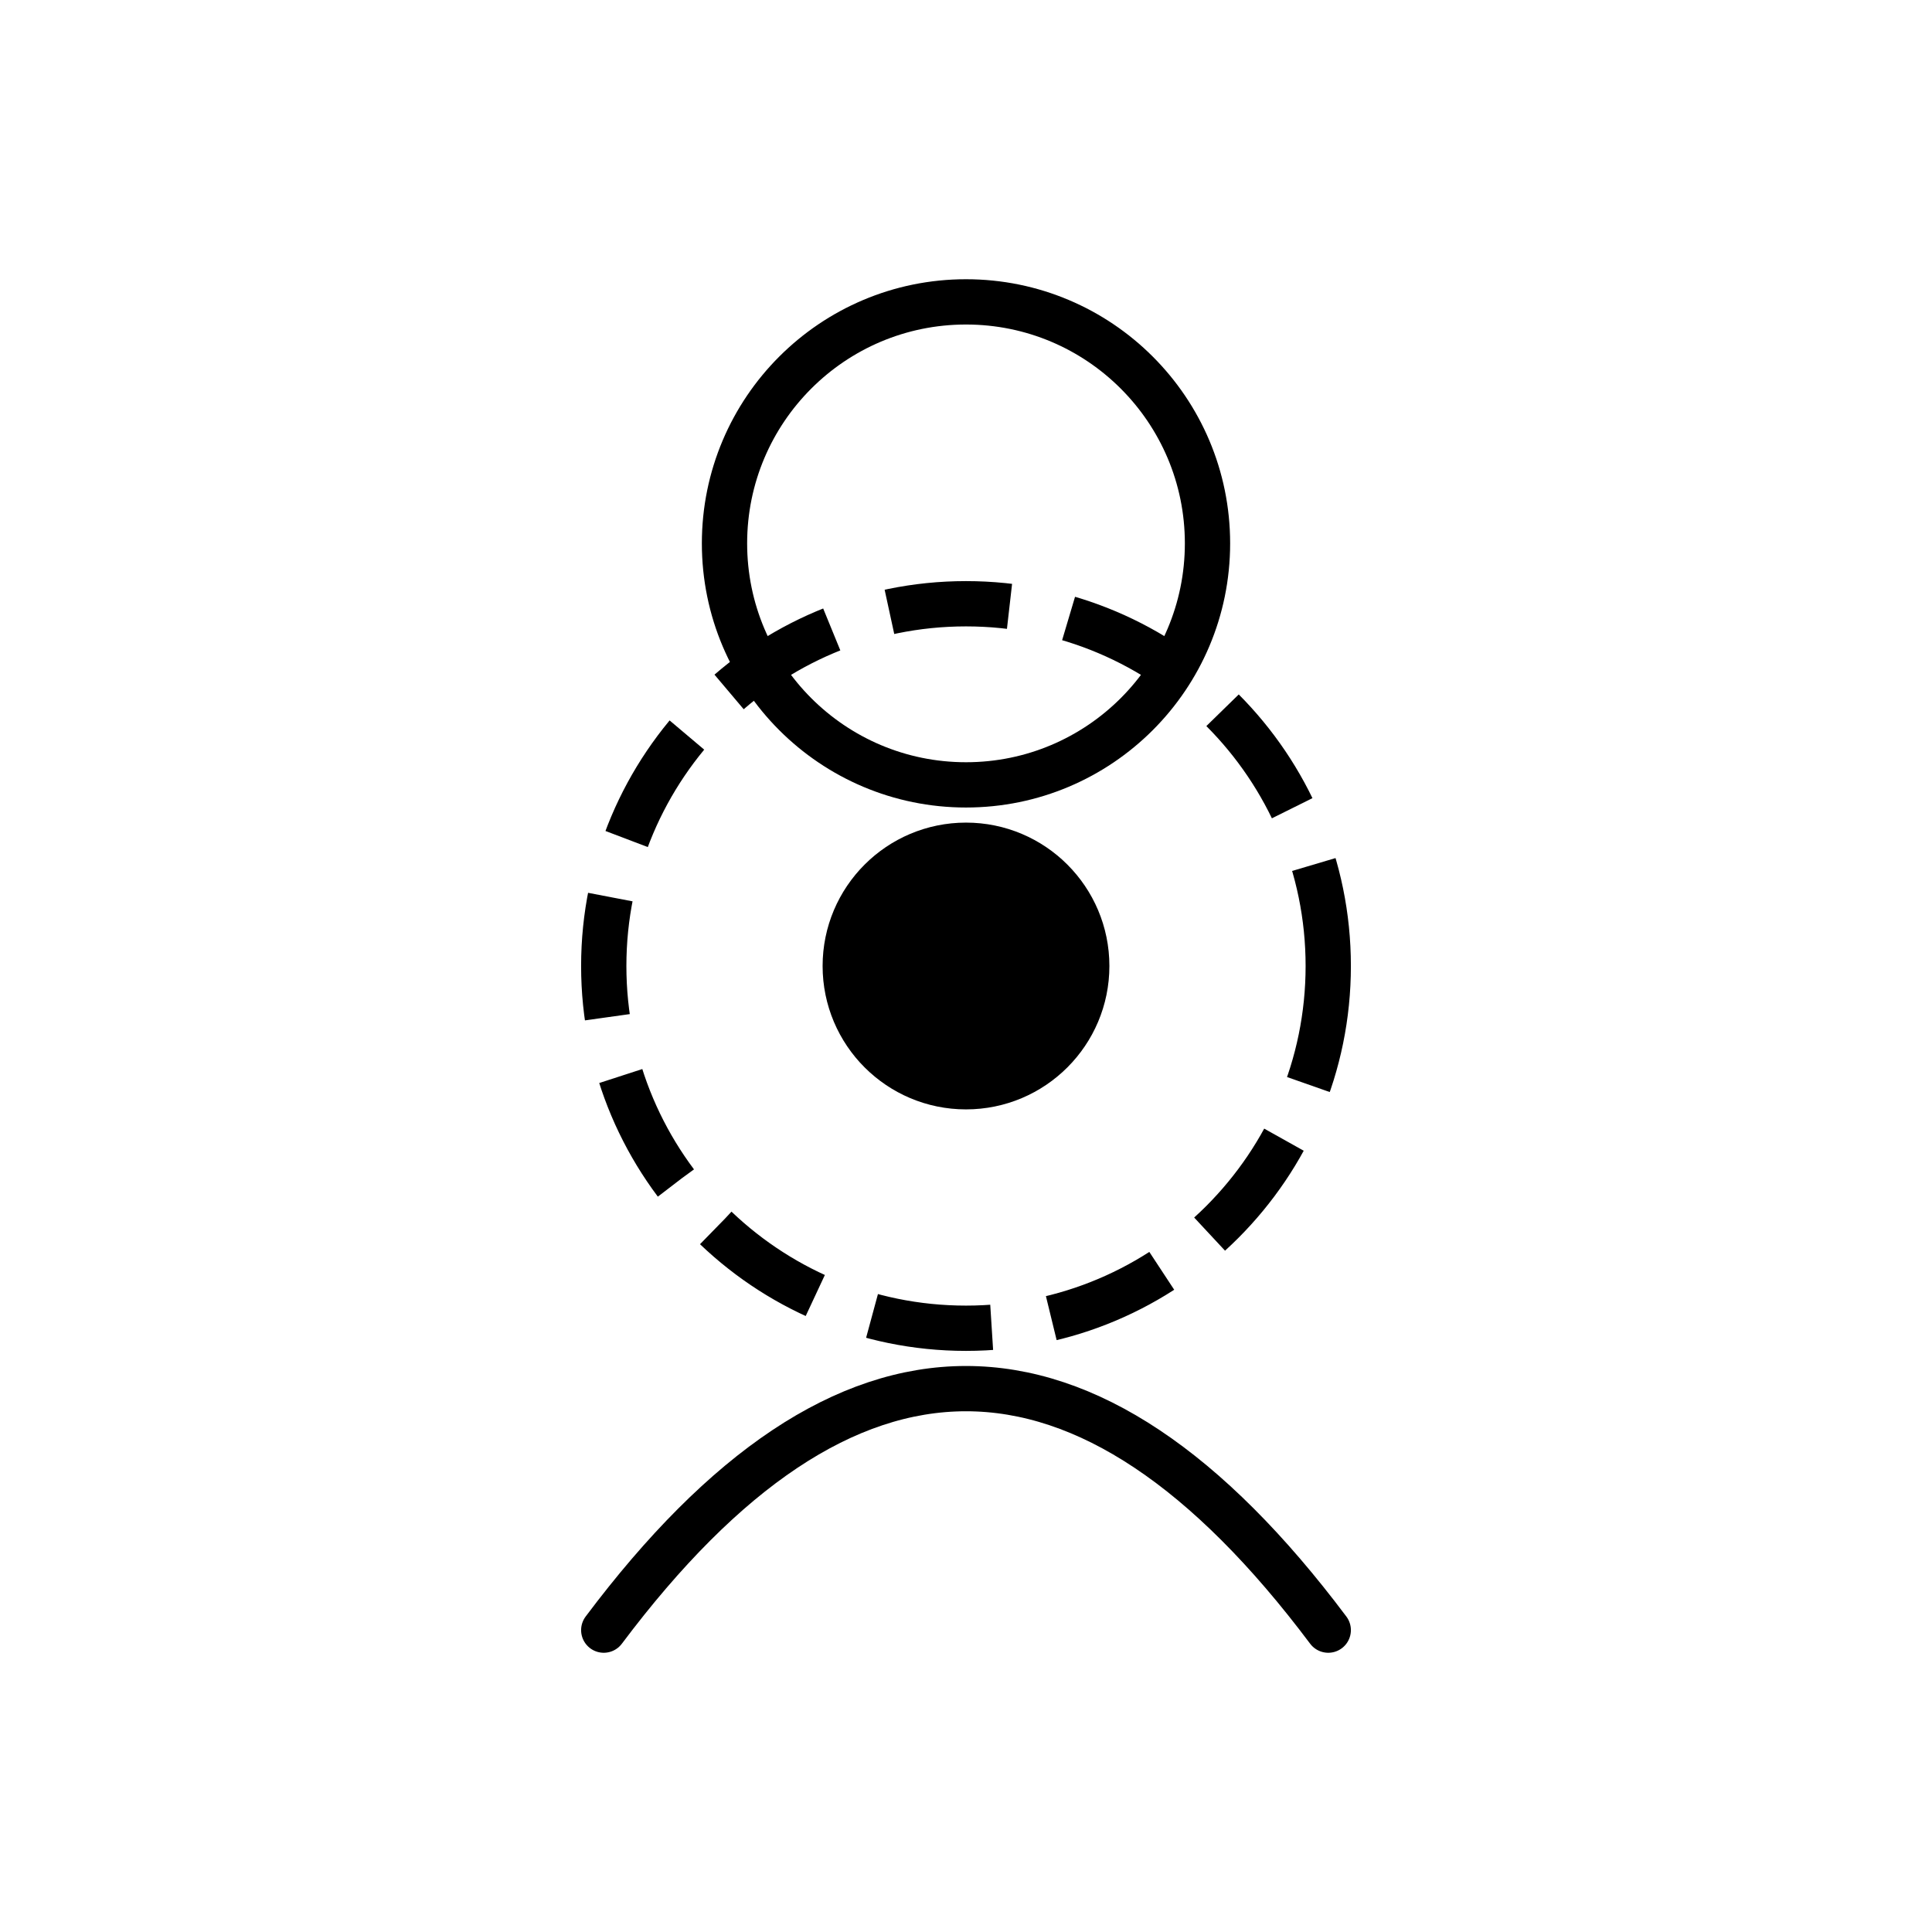
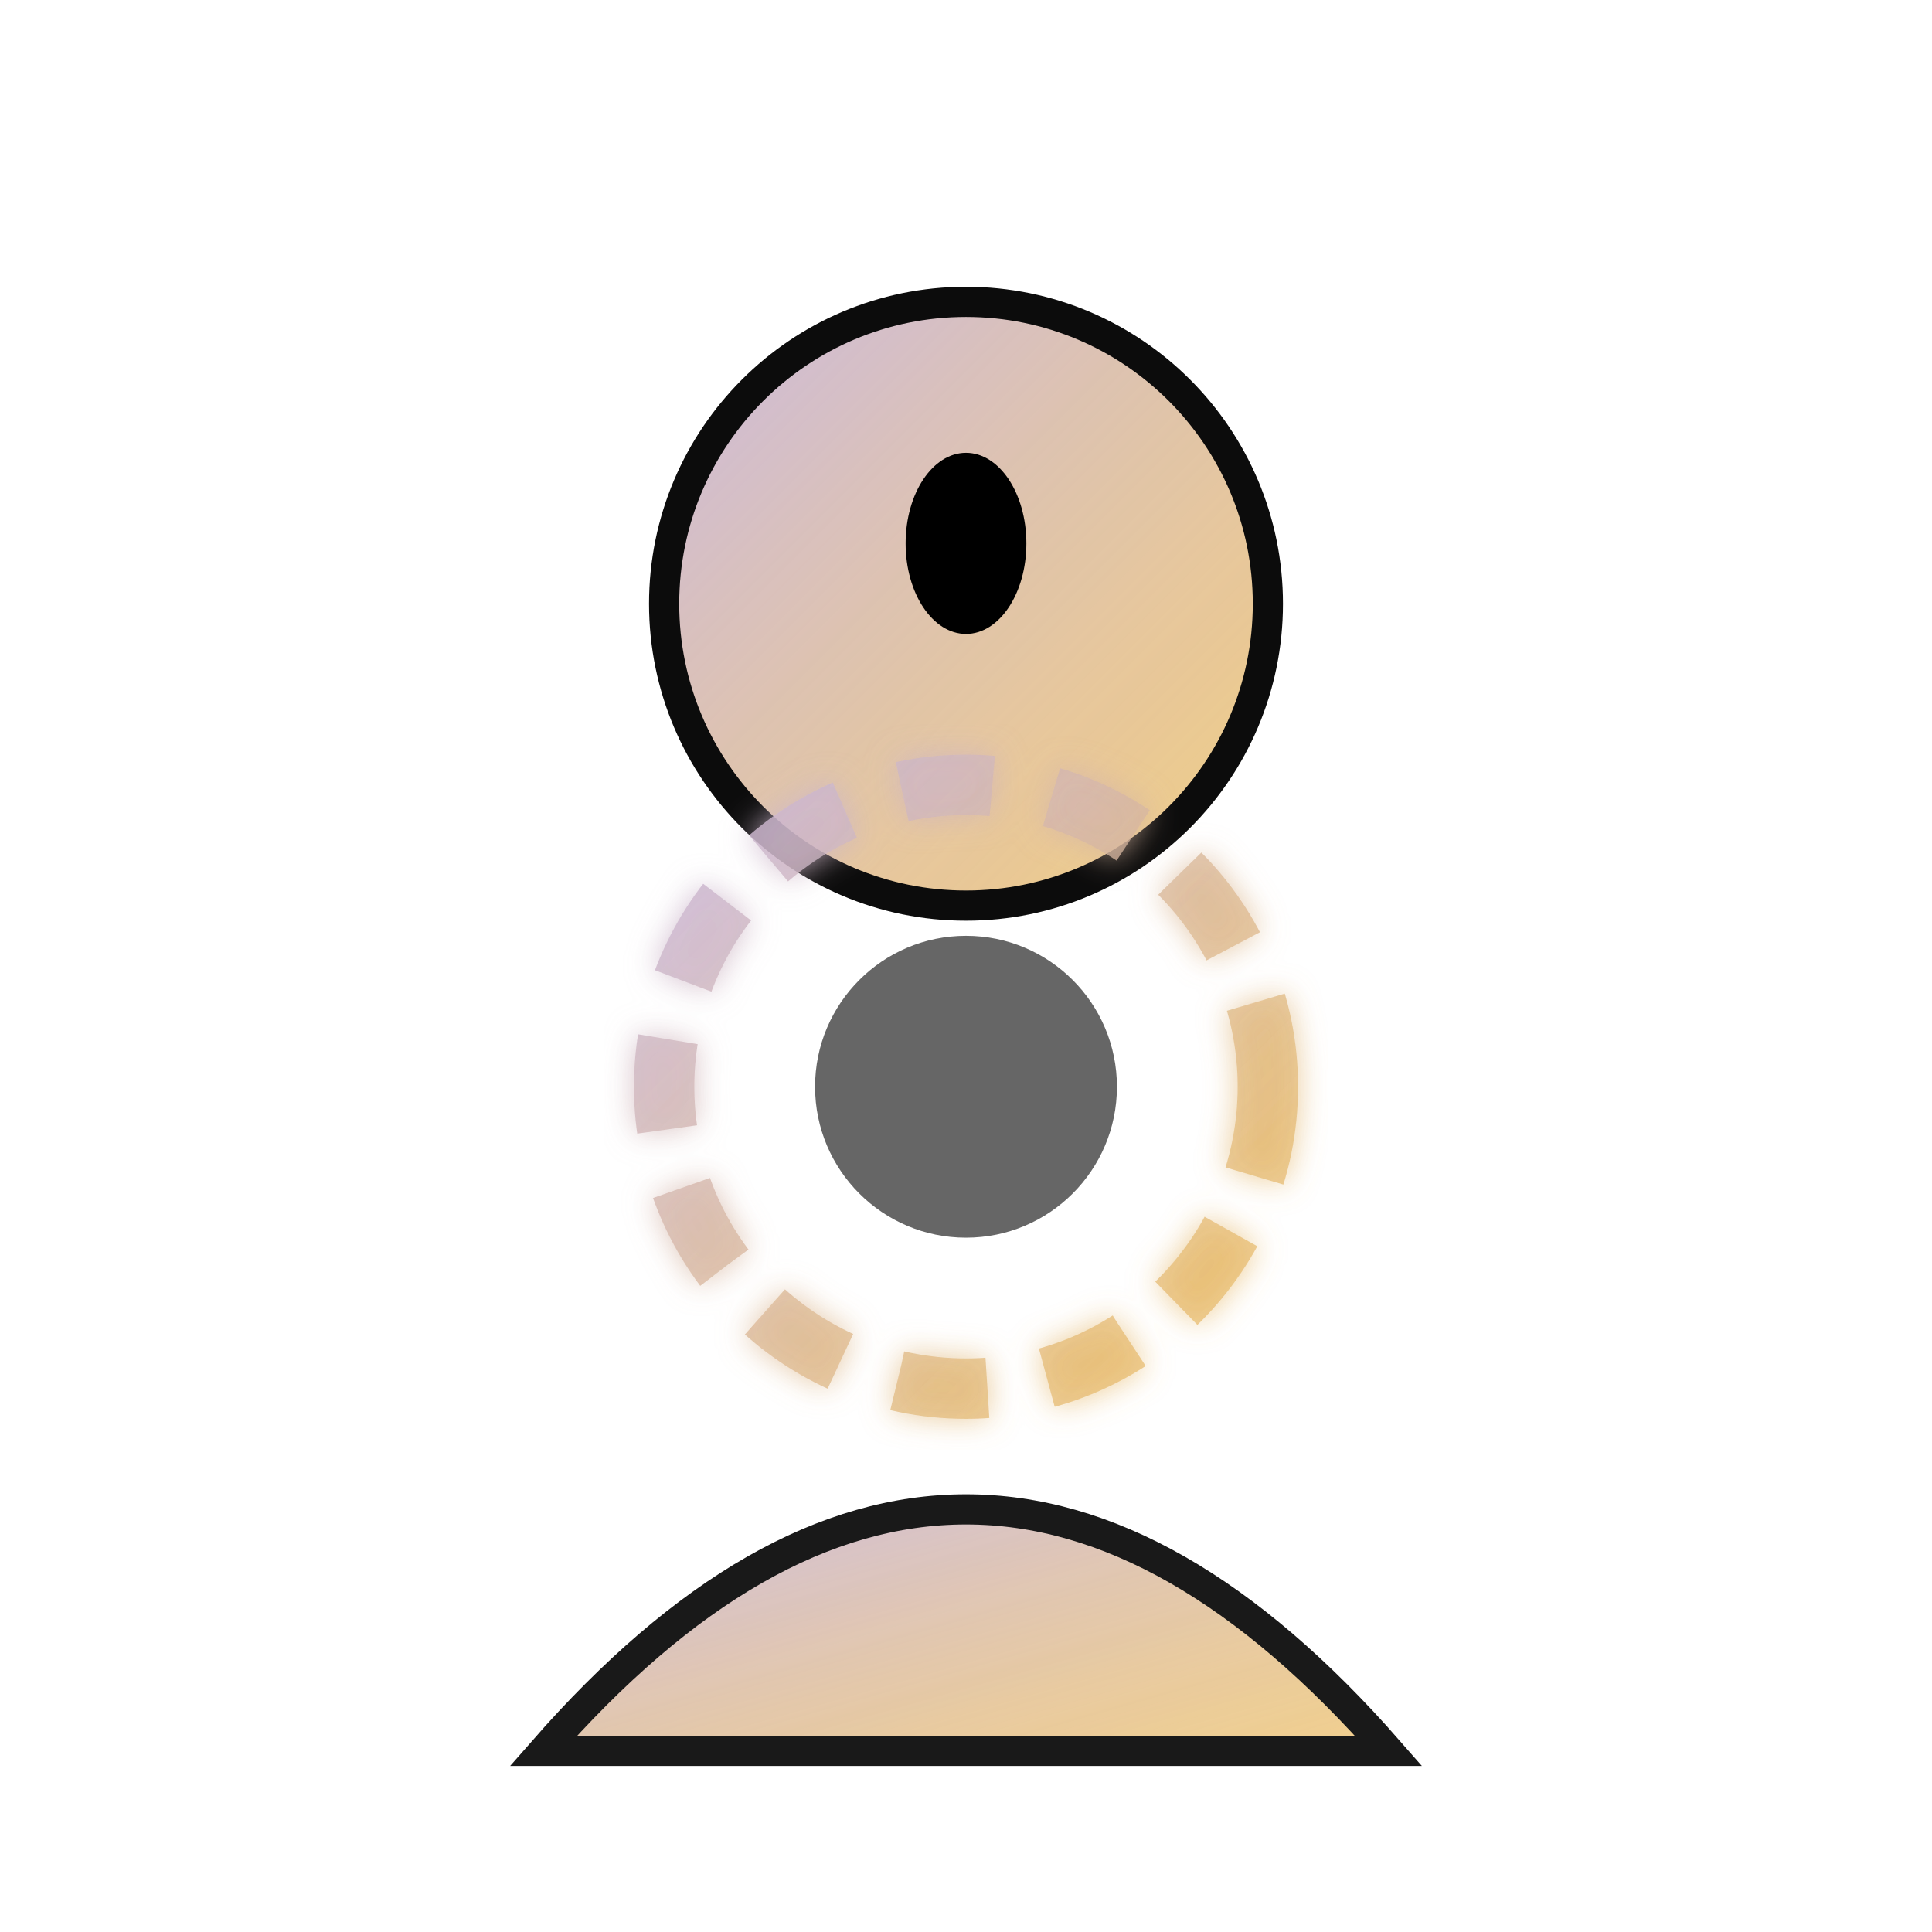
- <svg xmlns="http://www.w3.org/2000/svg" viewBox="0 0 64 64" fill="none" stroke="currentColor" stroke-width="1.5">
-   <circle cx="32" cy="18" r="8" />
-   <path d="M20 54 Q32 38 44 54" stroke-linecap="round" />
-   <circle cx="32" cy="32" r="12" stroke-dasharray="4 2" />
-   <circle cx="32" cy="32" r="4" fill="currentColor" />
+ <svg xmlns="http://www.w3.org/2000/svg" viewBox="0 0 64 64">
+   <defs>
+     <linearGradient id="seer-grad" x1="0%" y1="0%" x2="100%" y2="100%">
+       <stop offset="0%" style="stop-color:#c9b8e0;stop-opacity:1" />
+       <stop offset="100%" style="stop-color:#e9b44c;stop-opacity:0.7" />
+     </linearGradient>
+     <filter id="seer-glow">
+       <feGaussianBlur stdDeviation="0.5" result="blur" />
+       <feMerge>
+         <feMergeNode in="blur" />
+         <feMergeNode in="SourceGraphic" />
+       </feMerge>
+     </filter>
+   </defs>
+   <circle cx="32" cy="20" r="10" fill="url(#seer-grad)" stroke="currentColor" stroke-width="1" opacity="0.95" />
+   <path fill="url(#seer-grad)" stroke="currentColor" stroke-width="1" d="M18 58 Q32 42 46 58 Z" opacity="0.9" />
+   <circle cx="32" cy="36" r="10" fill="none" stroke="url(#seer-grad)" stroke-width="2" stroke-dasharray="3 2" filter="url(#seer-glow)" opacity="0.9" />
+   <circle cx="32" cy="36" r="5" fill="currentColor" opacity="0.6" />
+   <ellipse cx="32" cy="18" rx="2" ry="3" fill="currentColor" />
</svg>
